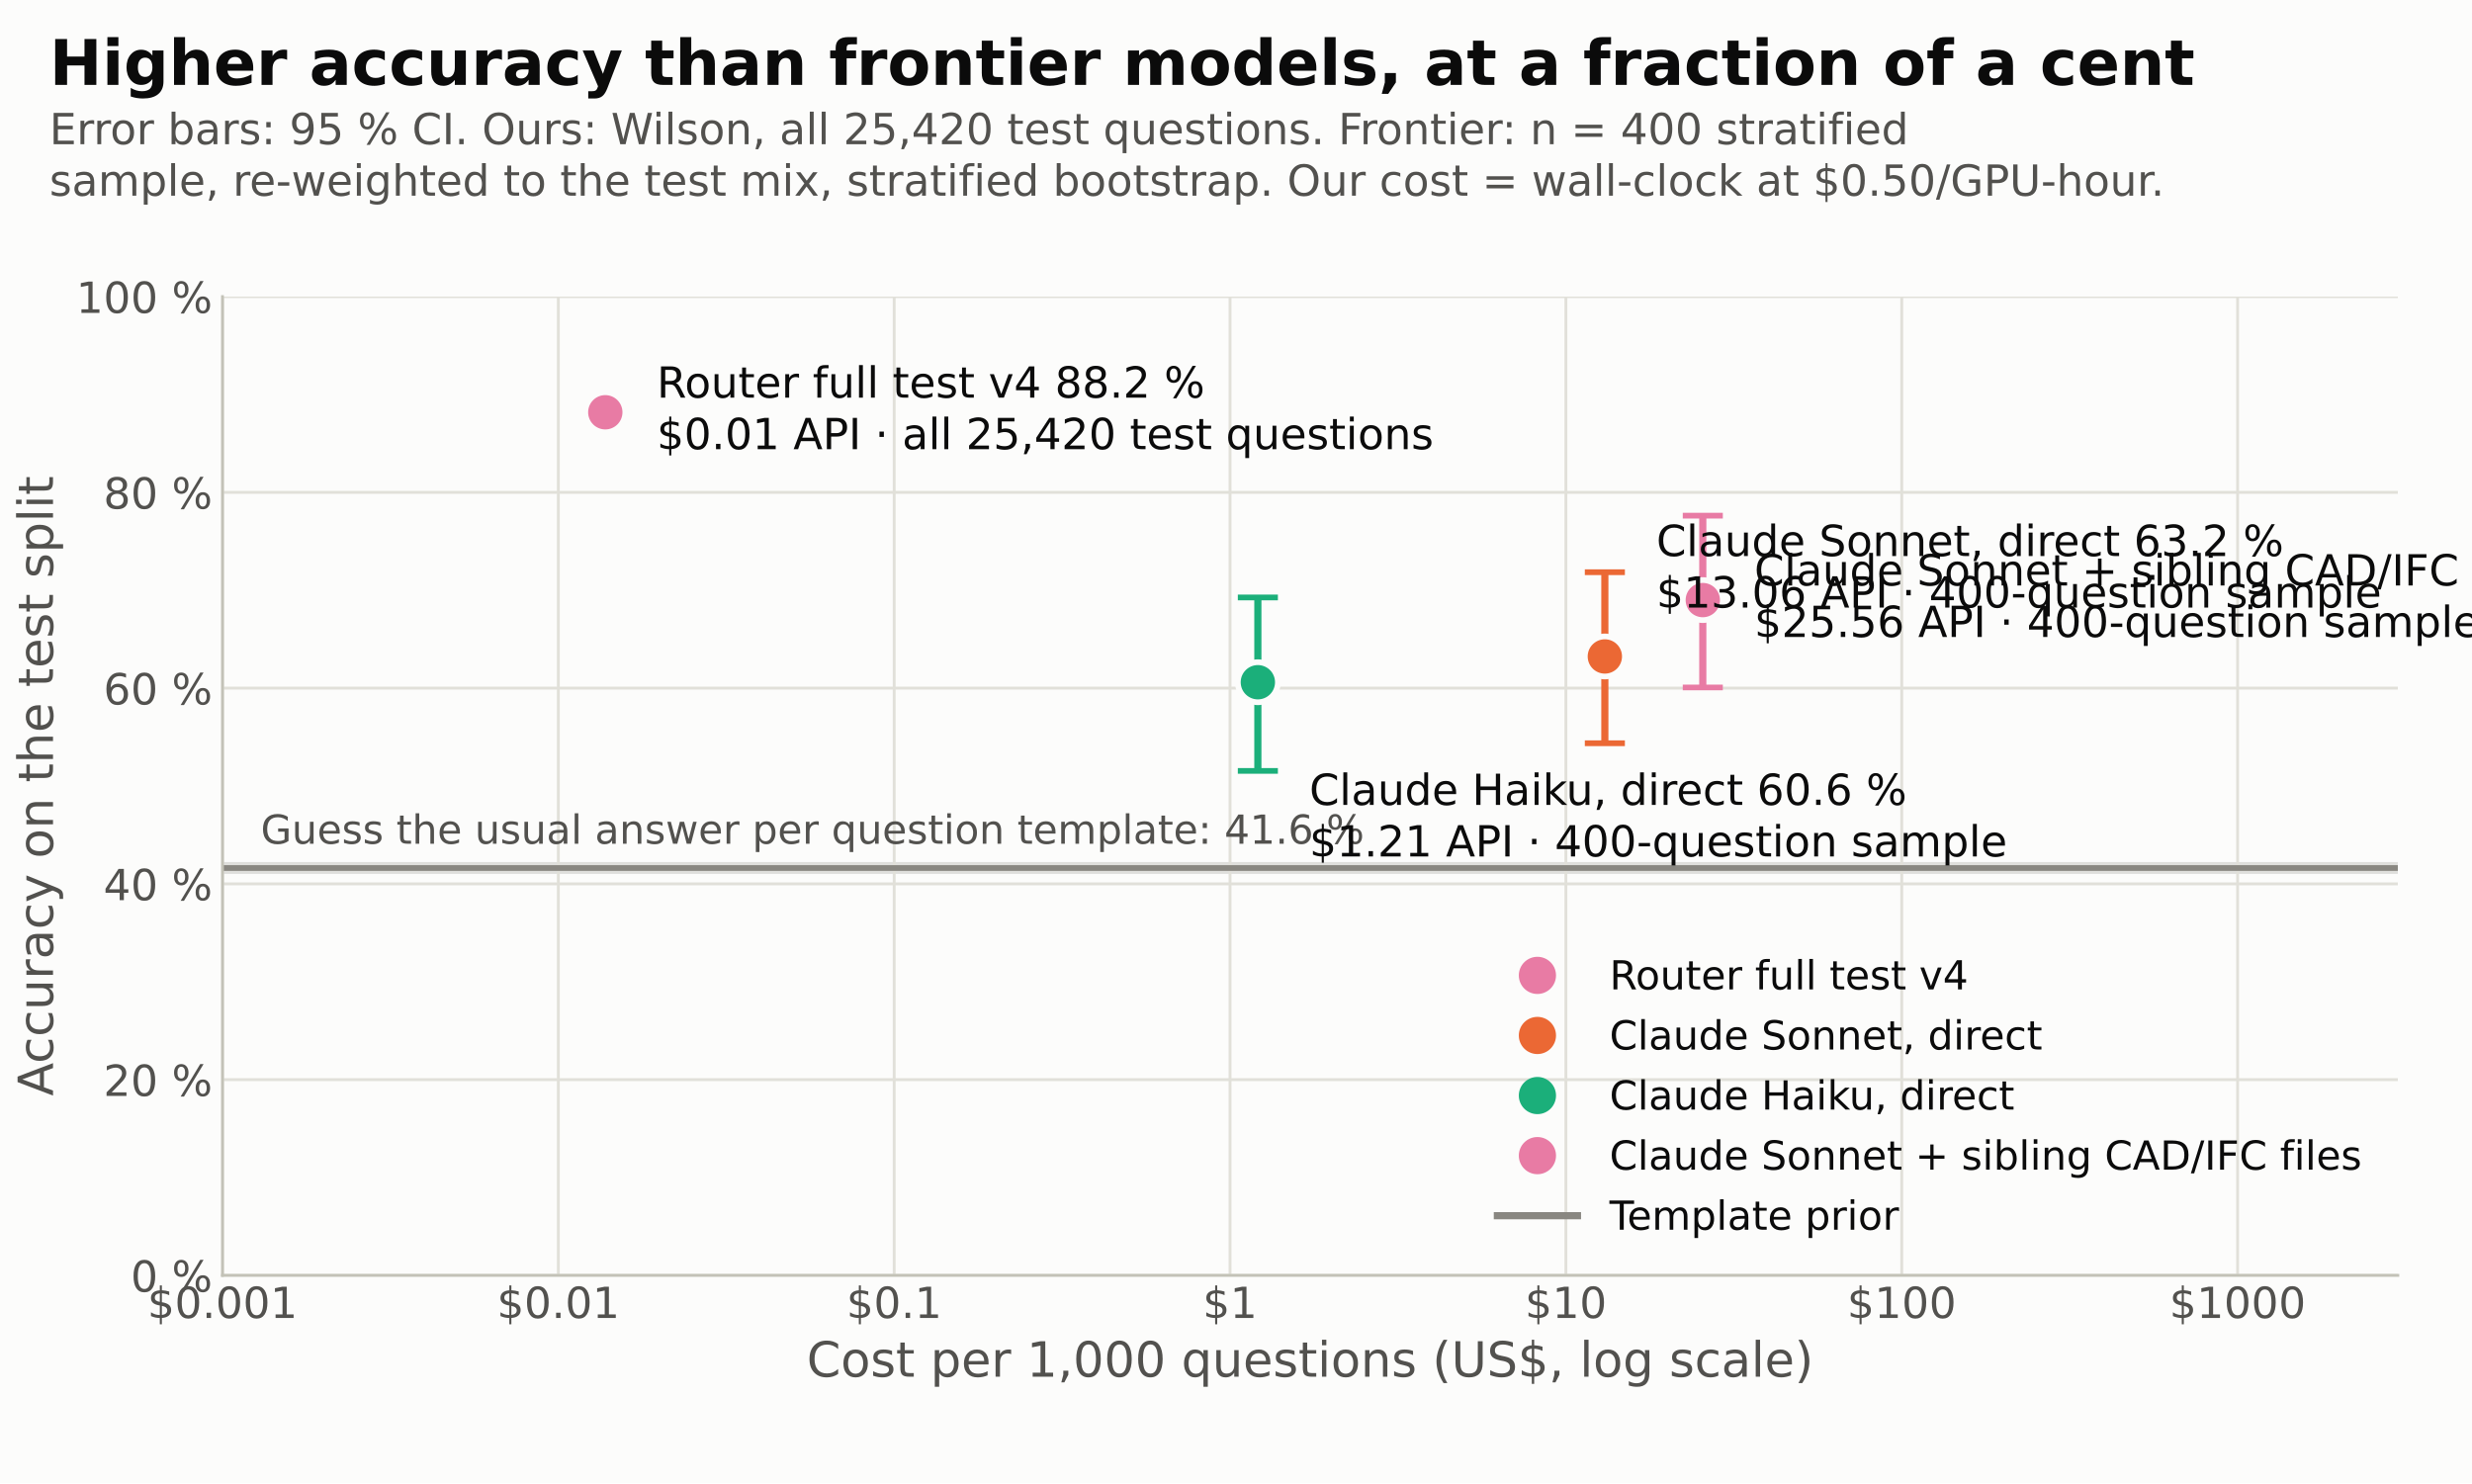
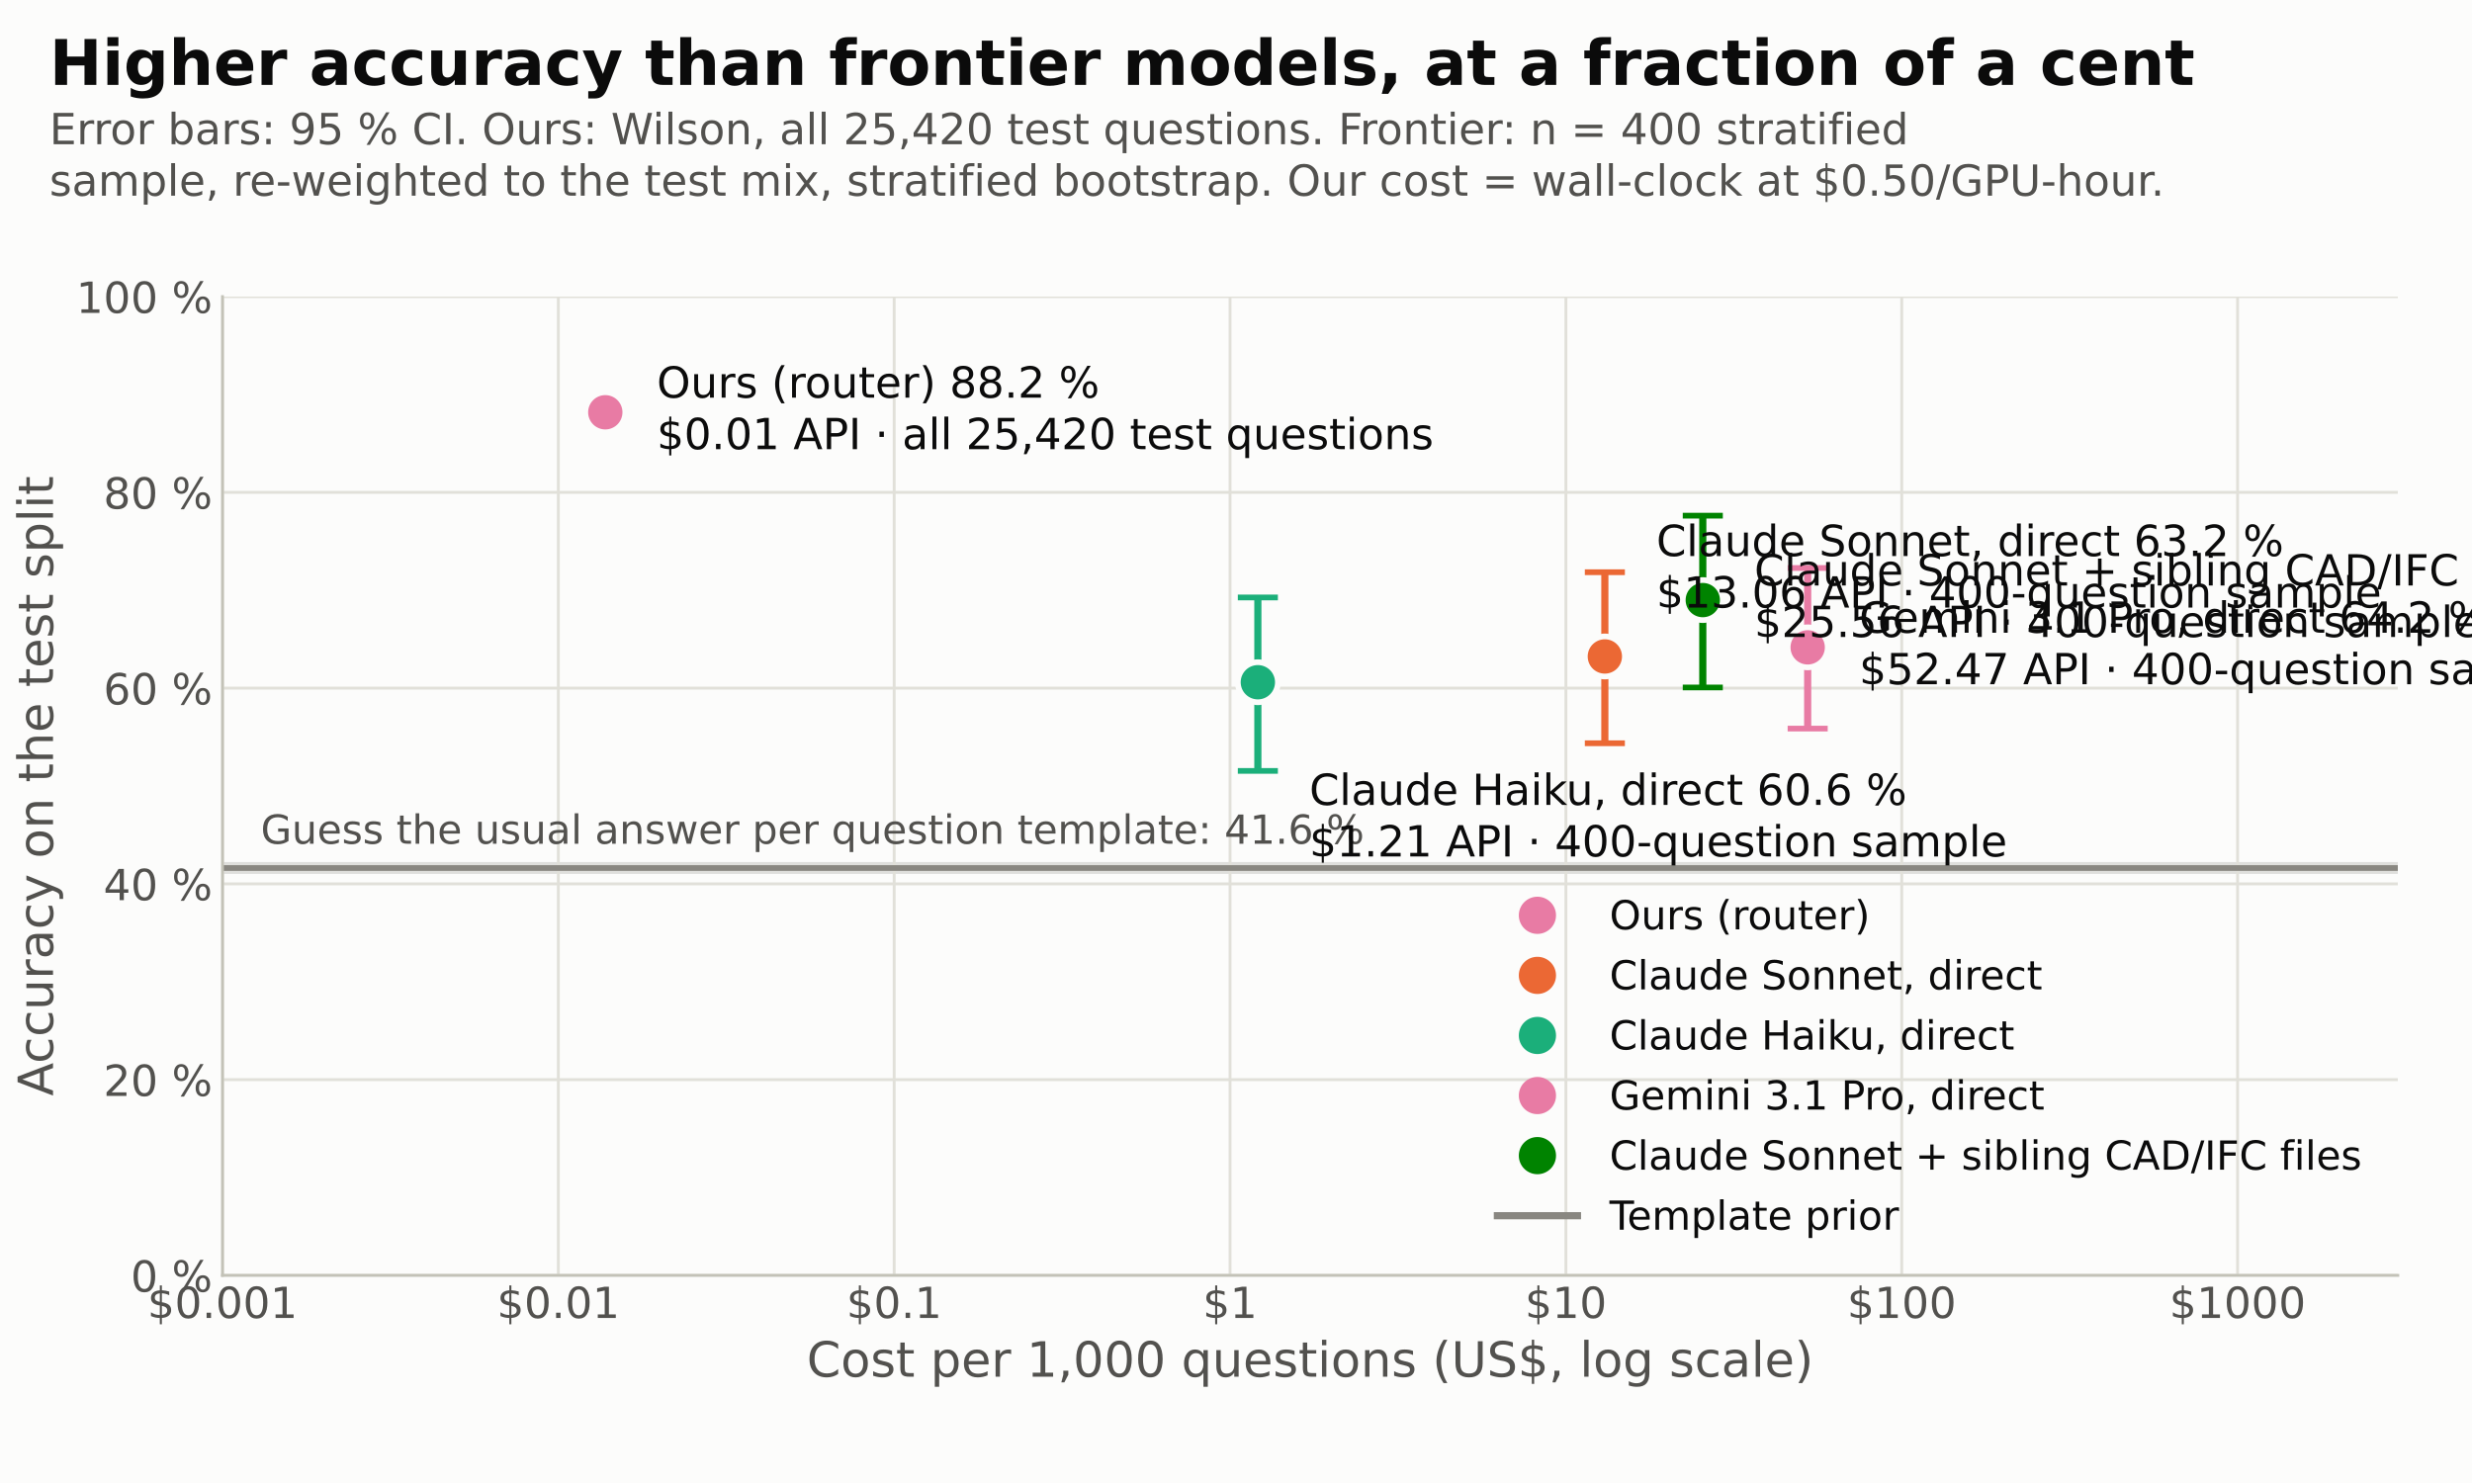
<svg xmlns="http://www.w3.org/2000/svg" xmlns:xlink="http://www.w3.org/1999/xlink" width="864pt" height="518.4pt" viewBox="0 0 864 518.4" version="1.1">
  <defs>
    <style type="text/css">*{stroke-linejoin: round; stroke-linecap: butt}</style>
  </defs>
  <g id="figure_1">
    <g id="patch_1">
      <path d="M 0 518.4  L 864 518.4  L 864 0  L 0 0  z " style="fill: #fcfcfb" />
    </g>
    <g id="axes_1">
      <g id="patch_2">
        <path d="M 77.76 445.824  L 838.08 445.824  L 838.08 103.68  L 77.76 103.68  z " style="fill: #fcfcfb" />
      </g>
      <g id="patch_3">
-         <path d="M 77.76 305.49  L 838.08 305.49  L 838.08 301.344  L 77.76 301.344  z " clip-path="url(#pd1368cbeeb)" style="fill: #898781; opacity: 0.25" />
+         <path d="M 77.76 305.49  L 838.08 305.49  L 838.08 301.344  L 77.76 301.344  z " clip-path="url(#pa2dd6cca10)" style="fill: #898781; opacity: 0.25" />
      </g>
      <g id="matplotlib.axis_1">
        <g id="xtick_1">
          <g id="line2d_1">
-             <path d="M 77.76 445.824  L 77.76 103.68  " clip-path="url(#pd1368cbeeb)" style="fill: none; stroke: #e1e0d9; stroke-linecap: square" />
+             <path d="M 77.76 445.824  L 77.76 103.68  " clip-path="url(#pa2dd6cca10)" style="fill: none; stroke: #e1e0d9; stroke-linecap: square" />
          </g>
          <g id="line2d_2" />
          <g id="text_1">
            <text style="font-size: 15px; font-family: 'DejaVu Sans'; text-anchor: middle; fill: #52514e" x="77.76" y="460.722" transform="rotate(-0 77.76 460.7217)">$0.001</text>
          </g>
        </g>
        <g id="xtick_2">
          <g id="line2d_3">
-             <path d="M 195.145 445.824  L 195.145 103.68  " clip-path="url(#pd1368cbeeb)" style="fill: none; stroke: #e1e0d9; stroke-linecap: square" />
+             <path d="M 195.145 445.824  L 195.145 103.68  " clip-path="url(#pa2dd6cca10)" style="fill: none; stroke: #e1e0d9; stroke-linecap: square" />
          </g>
          <g id="line2d_4" />
          <g id="text_2">
            <text style="font-size: 15px; font-family: 'DejaVu Sans'; text-anchor: middle; fill: #52514e" x="195.145" y="460.722" transform="rotate(-0 195.1455 460.7217)">$0.01</text>
          </g>
        </g>
        <g id="xtick_3">
          <g id="line2d_5">
-             <path d="M 312.531 445.824  L 312.531 103.68  " clip-path="url(#pd1368cbeeb)" style="fill: none; stroke: #e1e0d9; stroke-linecap: square" />
+             <path d="M 312.531 445.824  L 312.531 103.68  " clip-path="url(#pa2dd6cca10)" style="fill: none; stroke: #e1e0d9; stroke-linecap: square" />
          </g>
          <g id="line2d_6" />
          <g id="text_3">
            <text style="font-size: 15px; font-family: 'DejaVu Sans'; text-anchor: middle; fill: #52514e" x="312.531" y="460.722" transform="rotate(-0 312.531 460.7217)">$0.1</text>
          </g>
        </g>
        <g id="xtick_4">
          <g id="line2d_7">
-             <path d="M 429.916 445.824  L 429.916 103.68  " clip-path="url(#pd1368cbeeb)" style="fill: none; stroke: #e1e0d9; stroke-linecap: square" />
+             <path d="M 429.916 445.824  L 429.916 103.68  " clip-path="url(#pa2dd6cca10)" style="fill: none; stroke: #e1e0d9; stroke-linecap: square" />
          </g>
          <g id="line2d_8" />
          <g id="text_4">
            <text style="font-size: 15px; font-family: 'DejaVu Sans'; text-anchor: middle; fill: #52514e" x="429.916" y="460.722" transform="rotate(-0 429.9164 460.7217)">$1</text>
          </g>
        </g>
        <g id="xtick_5">
          <g id="line2d_9">
-             <path d="M 547.302 445.824  L 547.302 103.68  " clip-path="url(#pd1368cbeeb)" style="fill: none; stroke: #e1e0d9; stroke-linecap: square" />
+             <path d="M 547.302 445.824  L 547.302 103.68  " clip-path="url(#pa2dd6cca10)" style="fill: none; stroke: #e1e0d9; stroke-linecap: square" />
          </g>
          <g id="line2d_10" />
          <g id="text_5">
            <text style="font-size: 15px; font-family: 'DejaVu Sans'; text-anchor: middle; fill: #52514e" x="547.302" y="460.722" transform="rotate(-0 547.3019 460.7217)">$10</text>
          </g>
        </g>
        <g id="xtick_6">
          <g id="line2d_11">
-             <path d="M 664.687 445.824  L 664.687 103.68  " clip-path="url(#pd1368cbeeb)" style="fill: none; stroke: #e1e0d9; stroke-linecap: square" />
+             <path d="M 664.687 445.824  L 664.687 103.68  " clip-path="url(#pa2dd6cca10)" style="fill: none; stroke: #e1e0d9; stroke-linecap: square" />
          </g>
          <g id="line2d_12" />
          <g id="text_6">
            <text style="font-size: 15px; font-family: 'DejaVu Sans'; text-anchor: middle; fill: #52514e" x="664.687" y="460.722" transform="rotate(-0 664.6874 460.7217)">$100</text>
          </g>
        </g>
        <g id="xtick_7">
          <g id="line2d_13">
-             <path d="M 782.073 445.824  L 782.073 103.68  " clip-path="url(#pd1368cbeeb)" style="fill: none; stroke: #e1e0d9; stroke-linecap: square" />
+             <path d="M 782.073 445.824  L 782.073 103.68  " clip-path="url(#pa2dd6cca10)" style="fill: none; stroke: #e1e0d9; stroke-linecap: square" />
          </g>
          <g id="line2d_14" />
          <g id="text_7">
            <text style="font-size: 15px; font-family: 'DejaVu Sans'; text-anchor: middle; fill: #52514e" x="782.073" y="460.722" transform="rotate(-0 782.0729 460.7217)">$1000</text>
          </g>
        </g>
        <g id="xtick_8">
          <g id="line2d_15" />
        </g>
        <g id="xtick_9">
          <g id="line2d_16" />
        </g>
        <g id="xtick_10">
          <g id="line2d_17" />
        </g>
        <g id="xtick_11">
          <g id="line2d_18" />
        </g>
        <g id="xtick_12">
          <g id="line2d_19" />
        </g>
        <g id="xtick_13">
          <g id="line2d_20" />
        </g>
        <g id="xtick_14">
          <g id="line2d_21" />
        </g>
        <g id="xtick_15">
          <g id="line2d_22" />
        </g>
        <g id="xtick_16">
          <g id="line2d_23" />
        </g>
        <g id="xtick_17">
          <g id="line2d_24" />
        </g>
        <g id="xtick_18">
          <g id="line2d_25" />
        </g>
        <g id="xtick_19">
          <g id="line2d_26" />
        </g>
        <g id="xtick_20">
          <g id="line2d_27" />
        </g>
        <g id="xtick_21">
          <g id="line2d_28" />
        </g>
        <g id="xtick_22">
          <g id="line2d_29" />
        </g>
        <g id="xtick_23">
          <g id="line2d_30" />
        </g>
        <g id="xtick_24">
          <g id="line2d_31" />
        </g>
        <g id="xtick_25">
          <g id="line2d_32" />
        </g>
        <g id="xtick_26">
          <g id="line2d_33" />
        </g>
        <g id="xtick_27">
          <g id="line2d_34" />
        </g>
        <g id="xtick_28">
          <g id="line2d_35" />
        </g>
        <g id="xtick_29">
          <g id="line2d_36" />
        </g>
        <g id="xtick_30">
          <g id="line2d_37" />
        </g>
        <g id="xtick_31">
          <g id="line2d_38" />
        </g>
        <g id="xtick_32">
          <g id="line2d_39" />
        </g>
        <g id="xtick_33">
          <g id="line2d_40" />
        </g>
        <g id="xtick_34">
          <g id="line2d_41" />
        </g>
        <g id="xtick_35">
          <g id="line2d_42" />
        </g>
        <g id="xtick_36">
          <g id="line2d_43" />
        </g>
        <g id="xtick_37">
          <g id="line2d_44" />
        </g>
        <g id="xtick_38">
          <g id="line2d_45" />
        </g>
        <g id="xtick_39">
          <g id="line2d_46" />
        </g>
        <g id="xtick_40">
          <g id="line2d_47" />
        </g>
        <g id="xtick_41">
          <g id="line2d_48" />
        </g>
        <g id="xtick_42">
          <g id="line2d_49" />
        </g>
        <g id="xtick_43">
          <g id="line2d_50" />
        </g>
        <g id="xtick_44">
          <g id="line2d_51" />
        </g>
        <g id="xtick_45">
          <g id="line2d_52" />
        </g>
        <g id="xtick_46">
          <g id="line2d_53" />
        </g>
        <g id="xtick_47">
          <g id="line2d_54" />
        </g>
        <g id="xtick_48">
          <g id="line2d_55" />
        </g>
        <g id="xtick_49">
          <g id="line2d_56" />
        </g>
        <g id="xtick_50">
          <g id="line2d_57" />
        </g>
        <g id="xtick_51">
          <g id="line2d_58" />
        </g>
        <g id="xtick_52">
          <g id="line2d_59" />
        </g>
        <g id="xtick_53">
          <g id="line2d_60" />
        </g>
        <g id="xtick_54">
          <g id="line2d_61" />
        </g>
        <g id="xtick_55">
          <g id="line2d_62" />
        </g>
        <g id="xtick_56">
          <g id="line2d_63" />
        </g>
        <g id="xtick_57">
          <g id="line2d_64" />
        </g>
        <g id="text_8">
          <text style="font-size: 17px; font-family: 'DejaVu Sans'; text-anchor: middle; fill: #52514e" x="457.92" y="481.243" transform="rotate(-0 457.92 481.2425)">Cost per 1,000 questions (US$, log scale)</text>
        </g>
      </g>
      <g id="matplotlib.axis_2">
        <g id="ytick_1">
          <g id="line2d_65">
-             <path d="M 77.76 445.824  L 838.08 445.824  " clip-path="url(#pd1368cbeeb)" style="fill: none; stroke: #e1e0d9; stroke-linecap: square" />
+             <path d="M 77.76 445.824  L 838.08 445.824  " clip-path="url(#pa2dd6cca10)" style="fill: none; stroke: #e1e0d9; stroke-linecap: square" />
          </g>
          <g id="line2d_66" />
          <g id="text_9">
            <text style="font-size: 15px; font-family: 'DejaVu Sans'; text-anchor: end; fill: #52514e" x="74.26" y="451.522" transform="rotate(-0 74.26 451.5222)">0 %</text>
          </g>
        </g>
        <g id="ytick_2">
          <g id="line2d_67">
-             <path d="M 77.76 377.395  L 838.08 377.395  " clip-path="url(#pd1368cbeeb)" style="fill: none; stroke: #e1e0d9; stroke-linecap: square" />
+             <path d="M 77.76 377.395  L 838.08 377.395  " clip-path="url(#pa2dd6cca10)" style="fill: none; stroke: #e1e0d9; stroke-linecap: square" />
          </g>
          <g id="line2d_68" />
          <g id="text_10">
            <text style="font-size: 15px; font-family: 'DejaVu Sans'; text-anchor: end; fill: #52514e" x="74.26" y="383.093" transform="rotate(-0 74.26 383.0934)">20 %</text>
          </g>
        </g>
        <g id="ytick_3">
          <g id="line2d_69">
-             <path d="M 77.76 308.966  L 838.08 308.966  " clip-path="url(#pd1368cbeeb)" style="fill: none; stroke: #e1e0d9; stroke-linecap: square" />
+             <path d="M 77.76 308.966  L 838.08 308.966  " clip-path="url(#pa2dd6cca10)" style="fill: none; stroke: #e1e0d9; stroke-linecap: square" />
          </g>
          <g id="line2d_70" />
          <g id="text_11">
            <text style="font-size: 15px; font-family: 'DejaVu Sans'; text-anchor: end; fill: #52514e" x="74.26" y="314.665" transform="rotate(-0 74.26 314.6646)">40 %</text>
          </g>
        </g>
        <g id="ytick_4">
          <g id="line2d_71">
-             <path d="M 77.76 240.538  L 838.08 240.538  " clip-path="url(#pd1368cbeeb)" style="fill: none; stroke: #e1e0d9; stroke-linecap: square" />
+             <path d="M 77.76 240.538  L 838.08 240.538  " clip-path="url(#pa2dd6cca10)" style="fill: none; stroke: #e1e0d9; stroke-linecap: square" />
          </g>
          <g id="line2d_72" />
          <g id="text_12">
            <text style="font-size: 15px; font-family: 'DejaVu Sans'; text-anchor: end; fill: #52514e" x="74.26" y="246.236" transform="rotate(-0 74.26 246.2358)">60 %</text>
          </g>
        </g>
        <g id="ytick_5">
          <g id="line2d_73">
-             <path d="M 77.76 172.109  L 838.08 172.109  " clip-path="url(#pd1368cbeeb)" style="fill: none; stroke: #e1e0d9; stroke-linecap: square" />
+             <path d="M 77.76 172.109  L 838.08 172.109  " clip-path="url(#pa2dd6cca10)" style="fill: none; stroke: #e1e0d9; stroke-linecap: square" />
          </g>
          <g id="line2d_74" />
          <g id="text_13">
            <text style="font-size: 15px; font-family: 'DejaVu Sans'; text-anchor: end; fill: #52514e" x="74.26" y="177.807" transform="rotate(-0 74.26 177.807)">80 %</text>
          </g>
        </g>
        <g id="ytick_6">
          <g id="line2d_75">
-             <path d="M 77.76 103.68  L 838.08 103.68  " clip-path="url(#pd1368cbeeb)" style="fill: none; stroke: #e1e0d9; stroke-linecap: square" />
+             <path d="M 77.76 103.68  L 838.08 103.68  " clip-path="url(#pa2dd6cca10)" style="fill: none; stroke: #e1e0d9; stroke-linecap: square" />
          </g>
          <g id="line2d_76" />
          <g id="text_14">
            <text style="font-size: 15px; font-family: 'DejaVu Sans'; text-anchor: end; fill: #52514e" x="74.26" y="109.378" transform="rotate(-0 74.26 109.3782)">100 %</text>
          </g>
        </g>
        <g id="text_15">
          <text style="font-size: 17px; font-family: 'DejaVu Sans'; text-anchor: middle; fill: #52514e" x="18.525" y="274.752" transform="rotate(-90 18.52523 274.752)">Accuracy on the test split</text>
        </g>
      </g>
      <g id="line2d_77">
-         <path d="M 77.76 303.421  L 838.08 303.421  " clip-path="url(#pd1368cbeeb)" style="fill: none; stroke: #898781; stroke-width: 2; stroke-linecap: square" />
+         <path d="M 77.76 303.421  L 838.08 303.421  " clip-path="url(#pa2dd6cca10)" style="fill: none; stroke: #898781; stroke-width: 2; stroke-linecap: square" />
      </g>
      <g id="patch_4">
        <path d="M 77.76 445.824  L 77.76 103.68  " style="fill: none; stroke: #c3c2b7; stroke-linejoin: miter; stroke-linecap: square" />
      </g>
      <g id="patch_5">
        <path d="M 77.76 445.824  L 838.08 445.824  " style="fill: none; stroke: #c3c2b7; stroke-linejoin: miter; stroke-linecap: square" />
      </g>
      <g id="text_16">
        <text style="font-size: 14px; font-family: 'DejaVu Sans'; text-anchor: start; fill: #52514e" x="91.135" y="294.926" transform="rotate(-0 91.13529 294.9256)">Guess the usual answer per question template: 41.6 %</text>
      </g>
      <g id="LineCollection_1">
-         <path d="M 211.561 145.49  L 211.561 142.775  " clip-path="url(#pd1368cbeeb)" style="fill: none; stroke: #e87ba4; stroke-width: 2.5" />
+         <path d="M 211.561 145.49  L 211.561 142.775  " clip-path="url(#pa2dd6cca10)" style="fill: none; stroke: #e87ba4; stroke-width: 2.5" />
      </g>
      <g id="line2d_78">
        <defs>
-           <path id="mcf45f6790f" d="M 7 0  L -7 -0  " style="stroke: #e87ba4; stroke-width: 2" />
-         </defs>
-         <g clip-path="url(#pd1368cbeeb)">
-           <use xlink:href="#mcf45f6790f" x="211.561" y="145.49" style="fill: #e87ba4; stroke: #e87ba4; stroke-width: 2" />
+           <path id="m7ce9bdc03c" d="M 7 0  L -7 -0  " style="stroke: #e87ba4; stroke-width: 2" />
+         </defs>
+         <g clip-path="url(#pa2dd6cca10)">
+           <use xlink:href="#m7ce9bdc03c" x="211.561" y="145.49" style="fill: #e87ba4; stroke: #e87ba4; stroke-width: 2" />
        </g>
      </g>
      <g id="line2d_79">
-         <g clip-path="url(#pd1368cbeeb)">
-           <use xlink:href="#mcf45f6790f" x="211.561" y="142.775" style="fill: #e87ba4; stroke: #e87ba4; stroke-width: 2" />
+         <g clip-path="url(#pa2dd6cca10)">
+           <use xlink:href="#m7ce9bdc03c" x="211.561" y="142.775" style="fill: #e87ba4; stroke: #e87ba4; stroke-width: 2" />
        </g>
      </g>
      <g id="LineCollection_2">
-         <path d="M 560.918 259.803  L 560.918 200.029  " clip-path="url(#pd1368cbeeb)" style="fill: none; stroke: #eb6834; stroke-width: 2.5" />
+         <path d="M 560.918 259.803  L 560.918 200.029  " clip-path="url(#pa2dd6cca10)" style="fill: none; stroke: #eb6834; stroke-width: 2.5" />
      </g>
      <g id="line2d_80">
        <defs>
-           <path id="me7c37bbfa2" d="M 7 0  L -7 -0  " style="stroke: #eb6834; stroke-width: 2" />
-         </defs>
-         <g clip-path="url(#pd1368cbeeb)">
-           <use xlink:href="#me7c37bbfa2" x="560.918" y="259.803" style="fill: #eb6834; stroke: #eb6834; stroke-width: 2" />
+           <path id="mec68094960" d="M 7 0  L -7 -0  " style="stroke: #eb6834; stroke-width: 2" />
+         </defs>
+         <g clip-path="url(#pa2dd6cca10)">
+           <use xlink:href="#mec68094960" x="560.918" y="259.803" style="fill: #eb6834; stroke: #eb6834; stroke-width: 2" />
        </g>
      </g>
      <g id="line2d_81">
-         <g clip-path="url(#pd1368cbeeb)">
-           <use xlink:href="#me7c37bbfa2" x="560.918" y="200.029" style="fill: #eb6834; stroke: #eb6834; stroke-width: 2" />
+         <g clip-path="url(#pa2dd6cca10)">
+           <use xlink:href="#mec68094960" x="560.918" y="200.029" style="fill: #eb6834; stroke: #eb6834; stroke-width: 2" />
        </g>
      </g>
      <g id="LineCollection_3">
-         <path d="M 439.64 269.476  L 439.64 208.847  " clip-path="url(#pd1368cbeeb)" style="fill: none; stroke: #1baf7a; stroke-width: 2.5" />
+         <path d="M 439.64 269.476  L 439.64 208.847  " clip-path="url(#pa2dd6cca10)" style="fill: none; stroke: #1baf7a; stroke-width: 2.5" />
      </g>
      <g id="line2d_82">
        <defs>
-           <path id="m1643dfba74" d="M 7 0  L -7 -0  " style="stroke: #1baf7a; stroke-width: 2" />
-         </defs>
-         <g clip-path="url(#pd1368cbeeb)">
-           <use xlink:href="#m1643dfba74" x="439.64" y="269.476" style="fill: #1baf7a; stroke: #1baf7a; stroke-width: 2" />
+           <path id="mdee5183a13" d="M 7 0  L -7 -0  " style="stroke: #1baf7a; stroke-width: 2" />
+         </defs>
+         <g clip-path="url(#pa2dd6cca10)">
+           <use xlink:href="#mdee5183a13" x="439.64" y="269.476" style="fill: #1baf7a; stroke: #1baf7a; stroke-width: 2" />
        </g>
      </g>
      <g id="line2d_83">
-         <g clip-path="url(#pd1368cbeeb)">
-           <use xlink:href="#m1643dfba74" x="439.64" y="208.847" style="fill: #1baf7a; stroke: #1baf7a; stroke-width: 2" />
+         <g clip-path="url(#pa2dd6cca10)">
+           <use xlink:href="#mdee5183a13" x="439.64" y="208.847" style="fill: #1baf7a; stroke: #1baf7a; stroke-width: 2" />
        </g>
      </g>
      <g id="LineCollection_4">
-         <path d="M 595.15 240.308  L 595.15 180.25  " clip-path="url(#pd1368cbeeb)" style="fill: none; stroke: #e87ba4; stroke-width: 2.5" />
+         <path d="M 631.811 254.686  L 631.811 198.549  " clip-path="url(#pa2dd6cca10)" style="fill: none; stroke: #e87ba4; stroke-width: 2.5" />
      </g>
      <g id="line2d_84">
-         <g clip-path="url(#pd1368cbeeb)">
-           <use xlink:href="#mcf45f6790f" x="595.15" y="240.308" style="fill: #e87ba4; stroke: #e87ba4; stroke-width: 2" />
+         <g clip-path="url(#pa2dd6cca10)">
+           <use xlink:href="#m7ce9bdc03c" x="631.811" y="254.686" style="fill: #e87ba4; stroke: #e87ba4; stroke-width: 2" />
        </g>
      </g>
      <g id="line2d_85">
-         <g clip-path="url(#pd1368cbeeb)">
-           <use xlink:href="#mcf45f6790f" x="595.15" y="180.25" style="fill: #e87ba4; stroke: #e87ba4; stroke-width: 2" />
-         </g>
+         <g clip-path="url(#pa2dd6cca10)">
+           <use xlink:href="#m7ce9bdc03c" x="631.811" y="198.549" style="fill: #e87ba4; stroke: #e87ba4; stroke-width: 2" />
+         </g>
+       </g>
+       <g id="LineCollection_5">
+         <path d="M 595.15 240.308  L 595.15 180.25  " clip-path="url(#pa2dd6cca10)" style="fill: none; stroke: #008300; stroke-width: 2.5" />
      </g>
      <g id="line2d_86">
        <defs>
-           <path id="ma8e05b8f56" d="M 0 7  C 1.856 7 3.637 6.262 4.95 4.95  C 6.262 3.637 7 1.856 7 0  C 7 -1.856 6.262 -3.637 4.95 -4.95  C 3.637 -6.262 1.856 -7 0 -7  C -1.856 -7 -3.637 -6.262 -4.95 -4.95  C -6.262 -3.637 -7 -1.856 -7 0  C -7 1.856 -6.262 3.637 -4.95 4.95  C -3.637 6.262 -1.856 7 0 7  z " style="stroke: #fcfcfb; stroke-width: 2" />
-         </defs>
-         <g clip-path="url(#pd1368cbeeb)">
-           <use xlink:href="#ma8e05b8f56" x="211.561" y="144.113" style="fill: #e87ba4; stroke: #fcfcfb; stroke-width: 2" />
+           <path id="mc43cceb2d7" d="M 7 0  L -7 -0  " style="stroke: #008300; stroke-width: 2" />
+         </defs>
+         <g clip-path="url(#pa2dd6cca10)">
+           <use xlink:href="#mc43cceb2d7" x="595.15" y="240.308" style="fill: #008300; stroke: #008300; stroke-width: 2" />
        </g>
      </g>
      <g id="line2d_87">
-         <defs>
-           <path id="m33dfdc1bfa" d="M 0 7  C 1.856 7 3.637 6.262 4.95 4.95  C 6.262 3.637 7 1.856 7 0  C 7 -1.856 6.262 -3.637 4.95 -4.95  C 3.637 -6.262 1.856 -7 0 -7  C -1.856 -7 -3.637 -6.262 -4.95 -4.95  C -6.262 -3.637 -7 -1.856 -7 0  C -7 1.856 -6.262 3.637 -4.95 4.95  C -3.637 6.262 -1.856 7 0 7  z " style="stroke: #fcfcfb; stroke-width: 2" />
-         </defs>
-         <g clip-path="url(#pd1368cbeeb)">
-           <use xlink:href="#m33dfdc1bfa" x="560.918" y="229.472" style="fill: #eb6834; stroke: #fcfcfb; stroke-width: 2" />
+         <g clip-path="url(#pa2dd6cca10)">
+           <use xlink:href="#mc43cceb2d7" x="595.15" y="180.25" style="fill: #008300; stroke: #008300; stroke-width: 2" />
        </g>
      </g>
      <g id="line2d_88">
        <defs>
-           <path id="m65bc9bfdda" d="M 0 7  C 1.856 7 3.637 6.262 4.95 4.95  C 6.262 3.637 7 1.856 7 0  C 7 -1.856 6.262 -3.637 4.95 -4.95  C 3.637 -6.262 1.856 -7 0 -7  C -1.856 -7 -3.637 -6.262 -4.95 -4.95  C -6.262 -3.637 -7 -1.856 -7 0  C -7 1.856 -6.262 3.637 -4.95 4.95  C -3.637 6.262 -1.856 7 0 7  z " style="stroke: #fcfcfb; stroke-width: 2" />
-         </defs>
-         <g clip-path="url(#pd1368cbeeb)">
-           <use xlink:href="#m65bc9bfdda" x="439.64" y="238.48" style="fill: #1baf7a; stroke: #fcfcfb; stroke-width: 2" />
+           <path id="mb8d961c3c9" d="M 0 7  C 1.856 7 3.637 6.262 4.95 4.95  C 6.262 3.637 7 1.856 7 0  C 7 -1.856 6.262 -3.637 4.95 -4.95  C 3.637 -6.262 1.856 -7 0 -7  C -1.856 -7 -3.637 -6.262 -4.95 -4.95  C -6.262 -3.637 -7 -1.856 -7 0  C -7 1.856 -6.262 3.637 -4.95 4.95  C -3.637 6.262 -1.856 7 0 7  z " style="stroke: #fcfcfb; stroke-width: 2" />
+         </defs>
+         <g clip-path="url(#pa2dd6cca10)">
+           <use xlink:href="#mb8d961c3c9" x="211.561" y="144.113" style="fill: #e87ba4; stroke: #fcfcfb; stroke-width: 2" />
        </g>
      </g>
      <g id="line2d_89">
-         <g clip-path="url(#pd1368cbeeb)">
-           <use xlink:href="#ma8e05b8f56" x="595.15" y="209.766" style="fill: #e87ba4; stroke: #fcfcfb; stroke-width: 2" />
+         <defs>
+           <path id="m1dd1573850" d="M 0 7  C 1.856 7 3.637 6.262 4.95 4.95  C 6.262 3.637 7 1.856 7 0  C 7 -1.856 6.262 -3.637 4.95 -4.95  C 3.637 -6.262 1.856 -7 0 -7  C -1.856 -7 -3.637 -6.262 -4.95 -4.95  C -6.262 -3.637 -7 -1.856 -7 0  C -7 1.856 -6.262 3.637 -4.95 4.95  C -3.637 6.262 -1.856 7 0 7  z " style="stroke: #fcfcfb; stroke-width: 2" />
+         </defs>
+         <g clip-path="url(#pa2dd6cca10)">
+           <use xlink:href="#m1dd1573850" x="560.918" y="229.472" style="fill: #eb6834; stroke: #fcfcfb; stroke-width: 2" />
+         </g>
+       </g>
+       <g id="line2d_90">
+         <defs>
+           <path id="mbed75c50e4" d="M 0 7  C 1.856 7 3.637 6.262 4.95 4.95  C 6.262 3.637 7 1.856 7 0  C 7 -1.856 6.262 -3.637 4.95 -4.95  C 3.637 -6.262 1.856 -7 0 -7  C -1.856 -7 -3.637 -6.262 -4.95 -4.95  C -6.262 -3.637 -7 -1.856 -7 0  C -7 1.856 -6.262 3.637 -4.95 4.95  C -3.637 6.262 -1.856 7 0 7  z " style="stroke: #fcfcfb; stroke-width: 2" />
+         </defs>
+         <g clip-path="url(#pa2dd6cca10)">
+           <use xlink:href="#mbed75c50e4" x="439.64" y="238.48" style="fill: #1baf7a; stroke: #fcfcfb; stroke-width: 2" />
+         </g>
+       </g>
+       <g id="line2d_91">
+         <g clip-path="url(#pa2dd6cca10)">
+           <use xlink:href="#mb8d961c3c9" x="631.811" y="226.285" style="fill: #e87ba4; stroke: #fcfcfb; stroke-width: 2" />
+         </g>
+       </g>
+       <g id="line2d_92">
+         <defs>
+           <path id="ma4d67f4412" d="M 0 7  C 1.856 7 3.637 6.262 4.95 4.95  C 6.262 3.637 7 1.856 7 0  C 7 -1.856 6.262 -3.637 4.95 -4.95  C 3.637 -6.262 1.856 -7 0 -7  C -1.856 -7 -3.637 -6.262 -4.95 -4.95  C -6.262 -3.637 -7 -1.856 -7 0  C -7 1.856 -6.262 3.637 -4.95 4.95  C -3.637 6.262 -1.856 7 0 7  z " style="stroke: #fcfcfb; stroke-width: 2" />
+         </defs>
+         <g clip-path="url(#pa2dd6cca10)">
+           <use xlink:href="#ma4d67f4412" x="595.15" y="209.766" style="fill: #008300; stroke: #fcfcfb; stroke-width: 2" />
        </g>
      </g>
      <g id="text_17">
-         <text style="font-size: 15px; font-family: 'DejaVu Sans'; fill: #0b0b0b" transform="translate(229.5607 139.0078)">Router full test v4  88.2 %</text>
-         <text style="font-size: 15px; font-family: 'DejaVu Sans'; fill: #0b0b0b" transform="translate(229.5607 157.0119)">$0.01 API · all 25,420 test questions</text>
+         <text style="font-size: 15px; font-family: 'DejaVu Sans'; fill: #0b0b0b" transform="translate(229.5607 139.0072)">Ours (router)  88.2 %</text>
+         <text style="font-size: 15px; font-family: 'DejaVu Sans'; fill: #0b0b0b" transform="translate(229.5607 157.0113)">$0.01 API · all 25,420 test questions</text>
      </g>
      <g id="text_18">
        <text style="font-size: 15px; font-family: 'DejaVu Sans'; fill: #0b0b0b" transform="translate(578.9176 194.3667)">Claude Sonnet, direct  63.2 %</text>
        <text style="font-size: 15px; font-family: 'DejaVu Sans'; fill: #0b0b0b" transform="translate(578.9176 212.3708)">$13.06 API · 400-question sample</text>
      </g>
      <g id="text_19">
        <text style="font-size: 15px; font-family: 'DejaVu Sans'; fill: #0b0b0b" transform="translate(457.6405 281.3747)">Claude Haiku, direct  60.6 %</text>
        <text style="font-size: 15px; font-family: 'DejaVu Sans'; fill: #0b0b0b" transform="translate(457.6405 299.3788)">$1.21 API · 400-question sample</text>
      </g>
      <g id="text_20">
+         <text style="font-size: 15px; font-family: 'DejaVu Sans'; fill: #0b0b0b" transform="translate(649.8106 221.1801)">Gemini 3.1 Pro, direct  64.2 %</text>
+         <text style="font-size: 15px; font-family: 'DejaVu Sans'; fill: #0b0b0b" transform="translate(649.8106 239.1843)">$52.47 API · 400-question sample</text>
+       </g>
+       <g id="text_21">
        <text style="font-size: 15px; font-family: 'DejaVu Sans'; fill: #0b0b0b" transform="translate(613.1504 204.6613)">Claude Sonnet + sibling CAD/IFC files  69.0 %</text>
        <text style="font-size: 15px; font-family: 'DejaVu Sans'; fill: #0b0b0b" transform="translate(613.1504 222.6654)">$25.56 API · 400-question sample</text>
      </g>
      <g id="legend_1">
-         <g id="line2d_90">
+         <g id="line2d_93">
          <defs>
-             <path id="m91deff1c9f" d="M 0 6  C 1.591 6 3.117 5.368 4.243 4.243  C 5.368 3.117 6 1.591 6 0  C 6 -1.591 5.368 -3.117 4.243 -4.243  C 3.117 -5.368 1.591 -6 0 -6  C -1.591 -6 -3.117 -5.368 -4.243 -4.243  C -5.368 -3.117 -6 -1.591 -6 0  C -6 1.591 -5.368 3.117 -4.243 4.243  C -3.117 5.368 -1.591 6 0 6  z " style="stroke: #e87ba4" />
+             <path id="m9a14038dde" d="M 0 6  C 1.591 6 3.117 5.368 4.243 4.243  C 5.368 3.117 6 1.591 6 0  C 6 -1.591 5.368 -3.117 4.243 -4.243  C 3.117 -5.368 1.591 -6 0 -6  C -1.591 -6 -3.117 -5.368 -4.243 -4.243  C -5.368 -3.117 -6 -1.591 -6 0  C -6 1.591 -5.368 3.117 -4.243 4.243  C -3.117 5.368 -1.591 6 0 6  z " style="stroke: #e87ba4" />
          </defs>
          <g>
-             <use xlink:href="#m91deff1c9f" x="537.349" y="340.956" style="fill: #e87ba4; stroke: #e87ba4" />
-           </g>
-         </g>
-         <g id="text_21">
-           <text style="font-size: 14px; font-family: 'DejaVu Sans'; text-anchor: start; fill: #0b0b0b" x="562.549" y="345.856" transform="rotate(-0 562.5491 345.8563)">Router full test v4</text>
-         </g>
-         <g id="line2d_91">
+             <use xlink:href="#m9a14038dde" x="537.349" y="319.955" style="fill: #e87ba4; stroke: #e87ba4" />
+           </g>
+         </g>
+         <g id="text_22">
+           <text style="font-size: 14px; font-family: 'DejaVu Sans'; text-anchor: start; fill: #0b0b0b" x="562.549" y="324.855" transform="rotate(-0 562.5491 324.8553)">Ours (router)</text>
+         </g>
+         <g id="line2d_94">
          <defs>
-             <path id="m86f4881083" d="M 0 6  C 1.591 6 3.117 5.368 4.243 4.243  C 5.368 3.117 6 1.591 6 0  C 6 -1.591 5.368 -3.117 4.243 -4.243  C 3.117 -5.368 1.591 -6 0 -6  C -1.591 -6 -3.117 -5.368 -4.243 -4.243  C -5.368 -3.117 -6 -1.591 -6 0  C -6 1.591 -5.368 3.117 -4.243 4.243  C -3.117 5.368 -1.591 6 0 6  z " style="stroke: #eb6834" />
+             <path id="mf6b7f5f1ea" d="M 0 6  C 1.591 6 3.117 5.368 4.243 4.243  C 5.368 3.117 6 1.591 6 0  C 6 -1.591 5.368 -3.117 4.243 -4.243  C 3.117 -5.368 1.591 -6 0 -6  C -1.591 -6 -3.117 -5.368 -4.243 -4.243  C -5.368 -3.117 -6 -1.591 -6 0  C -6 1.591 -5.368 3.117 -4.243 4.243  C -3.117 5.368 -1.591 6 0 6  z " style="stroke: #eb6834" />
          </defs>
          <g>
-             <use xlink:href="#m86f4881083" x="537.349" y="361.957" style="fill: #eb6834; stroke: #eb6834" />
-           </g>
-         </g>
-         <g id="text_22">
-           <text style="font-size: 14px; font-family: 'DejaVu Sans'; text-anchor: start; fill: #0b0b0b" x="562.549" y="366.857" transform="rotate(-0 562.5491 366.8574)">Claude Sonnet, direct</text>
-         </g>
-         <g id="line2d_92">
+             <use xlink:href="#mf6b7f5f1ea" x="537.349" y="340.956" style="fill: #eb6834; stroke: #eb6834" />
+           </g>
+         </g>
+         <g id="text_23">
+           <text style="font-size: 14px; font-family: 'DejaVu Sans'; text-anchor: start; fill: #0b0b0b" x="562.549" y="345.856" transform="rotate(-0 562.5491 345.8563)">Claude Sonnet, direct</text>
+         </g>
+         <g id="line2d_95">
          <defs>
-             <path id="m6ef9baf56c" d="M 0 6  C 1.591 6 3.117 5.368 4.243 4.243  C 5.368 3.117 6 1.591 6 0  C 6 -1.591 5.368 -3.117 4.243 -4.243  C 3.117 -5.368 1.591 -6 0 -6  C -1.591 -6 -3.117 -5.368 -4.243 -4.243  C -5.368 -3.117 -6 -1.591 -6 0  C -6 1.591 -5.368 3.117 -4.243 4.243  C -3.117 5.368 -1.591 6 0 6  z " style="stroke: #1baf7a" />
+             <path id="mf721aff441" d="M 0 6  C 1.591 6 3.117 5.368 4.243 4.243  C 5.368 3.117 6 1.591 6 0  C 6 -1.591 5.368 -3.117 4.243 -4.243  C 3.117 -5.368 1.591 -6 0 -6  C -1.591 -6 -3.117 -5.368 -4.243 -4.243  C -5.368 -3.117 -6 -1.591 -6 0  C -6 1.591 -5.368 3.117 -4.243 4.243  C -3.117 5.368 -1.591 6 0 6  z " style="stroke: #1baf7a" />
          </defs>
          <g>
-             <use xlink:href="#m6ef9baf56c" x="537.349" y="382.959" style="fill: #1baf7a; stroke: #1baf7a" />
-           </g>
-         </g>
-         <g id="text_23">
-           <text style="font-size: 14px; font-family: 'DejaVu Sans'; text-anchor: start; fill: #0b0b0b" x="562.549" y="387.859" transform="rotate(-0 562.5491 387.8585)">Claude Haiku, direct</text>
-         </g>
-         <g id="line2d_93">
+             <use xlink:href="#mf721aff441" x="537.349" y="361.957" style="fill: #1baf7a; stroke: #1baf7a" />
+           </g>
+         </g>
+         <g id="text_24">
+           <text style="font-size: 14px; font-family: 'DejaVu Sans'; text-anchor: start; fill: #0b0b0b" x="562.549" y="366.857" transform="rotate(-0 562.5491 366.8574)">Claude Haiku, direct</text>
+         </g>
+         <g id="line2d_96">
          <g>
-             <use xlink:href="#m91deff1c9f" x="537.349" y="403.96" style="fill: #e87ba4; stroke: #e87ba4" />
-           </g>
-         </g>
-         <g id="text_24">
+             <use xlink:href="#m9a14038dde" x="537.349" y="382.959" style="fill: #e87ba4; stroke: #e87ba4" />
+           </g>
+         </g>
+         <g id="text_25">
+           <text style="font-size: 14px; font-family: 'DejaVu Sans'; text-anchor: start; fill: #0b0b0b" x="562.549" y="387.859" transform="rotate(-0 562.5491 387.8585)">Gemini 3.1 Pro, direct</text>
+         </g>
+         <g id="line2d_97">
+           <defs>
+             <path id="md0dd47f1a5" d="M 0 6  C 1.591 6 3.117 5.368 4.243 4.243  C 5.368 3.117 6 1.591 6 0  C 6 -1.591 5.368 -3.117 4.243 -4.243  C 3.117 -5.368 1.591 -6 0 -6  C -1.591 -6 -3.117 -5.368 -4.243 -4.243  C -5.368 -3.117 -6 -1.591 -6 0  C -6 1.591 -5.368 3.117 -4.243 4.243  C -3.117 5.368 -1.591 6 0 6  z " style="stroke: #008300" />
+           </defs>
+           <g>
+             <use xlink:href="#md0dd47f1a5" x="537.349" y="403.96" style="fill: #008300; stroke: #008300" />
+           </g>
+         </g>
+         <g id="text_26">
          <text style="font-size: 14px; font-family: 'DejaVu Sans'; text-anchor: start; fill: #0b0b0b" x="562.549" y="408.86" transform="rotate(-0 562.5491 408.8596)">Claude Sonnet + sibling CAD/IFC files</text>
        </g>
-         <g id="line2d_94">
+         <g id="line2d_98">
          <path d="M 523.349 424.961  L 537.349 424.961  L 551.349 424.961  " style="fill: none; stroke: #898781; stroke-width: 2.5; stroke-linecap: square" />
        </g>
-         <g id="text_25">
+         <g id="text_27">
          <text style="font-size: 14px; font-family: 'DejaVu Sans'; text-anchor: start; fill: #0b0b0b" x="562.549" y="429.861" transform="rotate(-0 562.5491 429.8607)">Template prior</text>
        </g>
      </g>
    </g>
-     <g id="text_26">
+     <g id="text_28">
      <text style="font-weight: 700; font-size: 22px; font-family: 'DejaVu Sans'; text-anchor: start; fill: #0b0b0b" x="17.28" y="29.677" transform="rotate(-0 17.28 29.67656)">Higher accuracy than frontier models, at a fraction of a cent</text>
    </g>
-     <g id="text_27">
+     <g id="text_29">
      <text style="font-size: 15px; font-family: 'DejaVu Sans'; fill: #52514e" transform="translate(17.28 50.41112)">Error bars: 95 % CI. Ours: Wilson, all 25,420 test questions. Frontier: n = 400 stratified</text>
      <text style="font-size: 15px; font-family: 'DejaVu Sans'; fill: #52514e" transform="translate(17.28 68.41522)">sample, re-weighted to the test mix, stratified bootstrap. Our cost = wall-clock at $0.50/GPU-hour.</text>
    </g>
  </g>
  <defs>
-     <clipPath id="pd1368cbeeb">
+     <clipPath id="pa2dd6cca10">
      <rect x="77.76" y="103.68" width="760.32" height="342.144" />
    </clipPath>
  </defs>
</svg>
